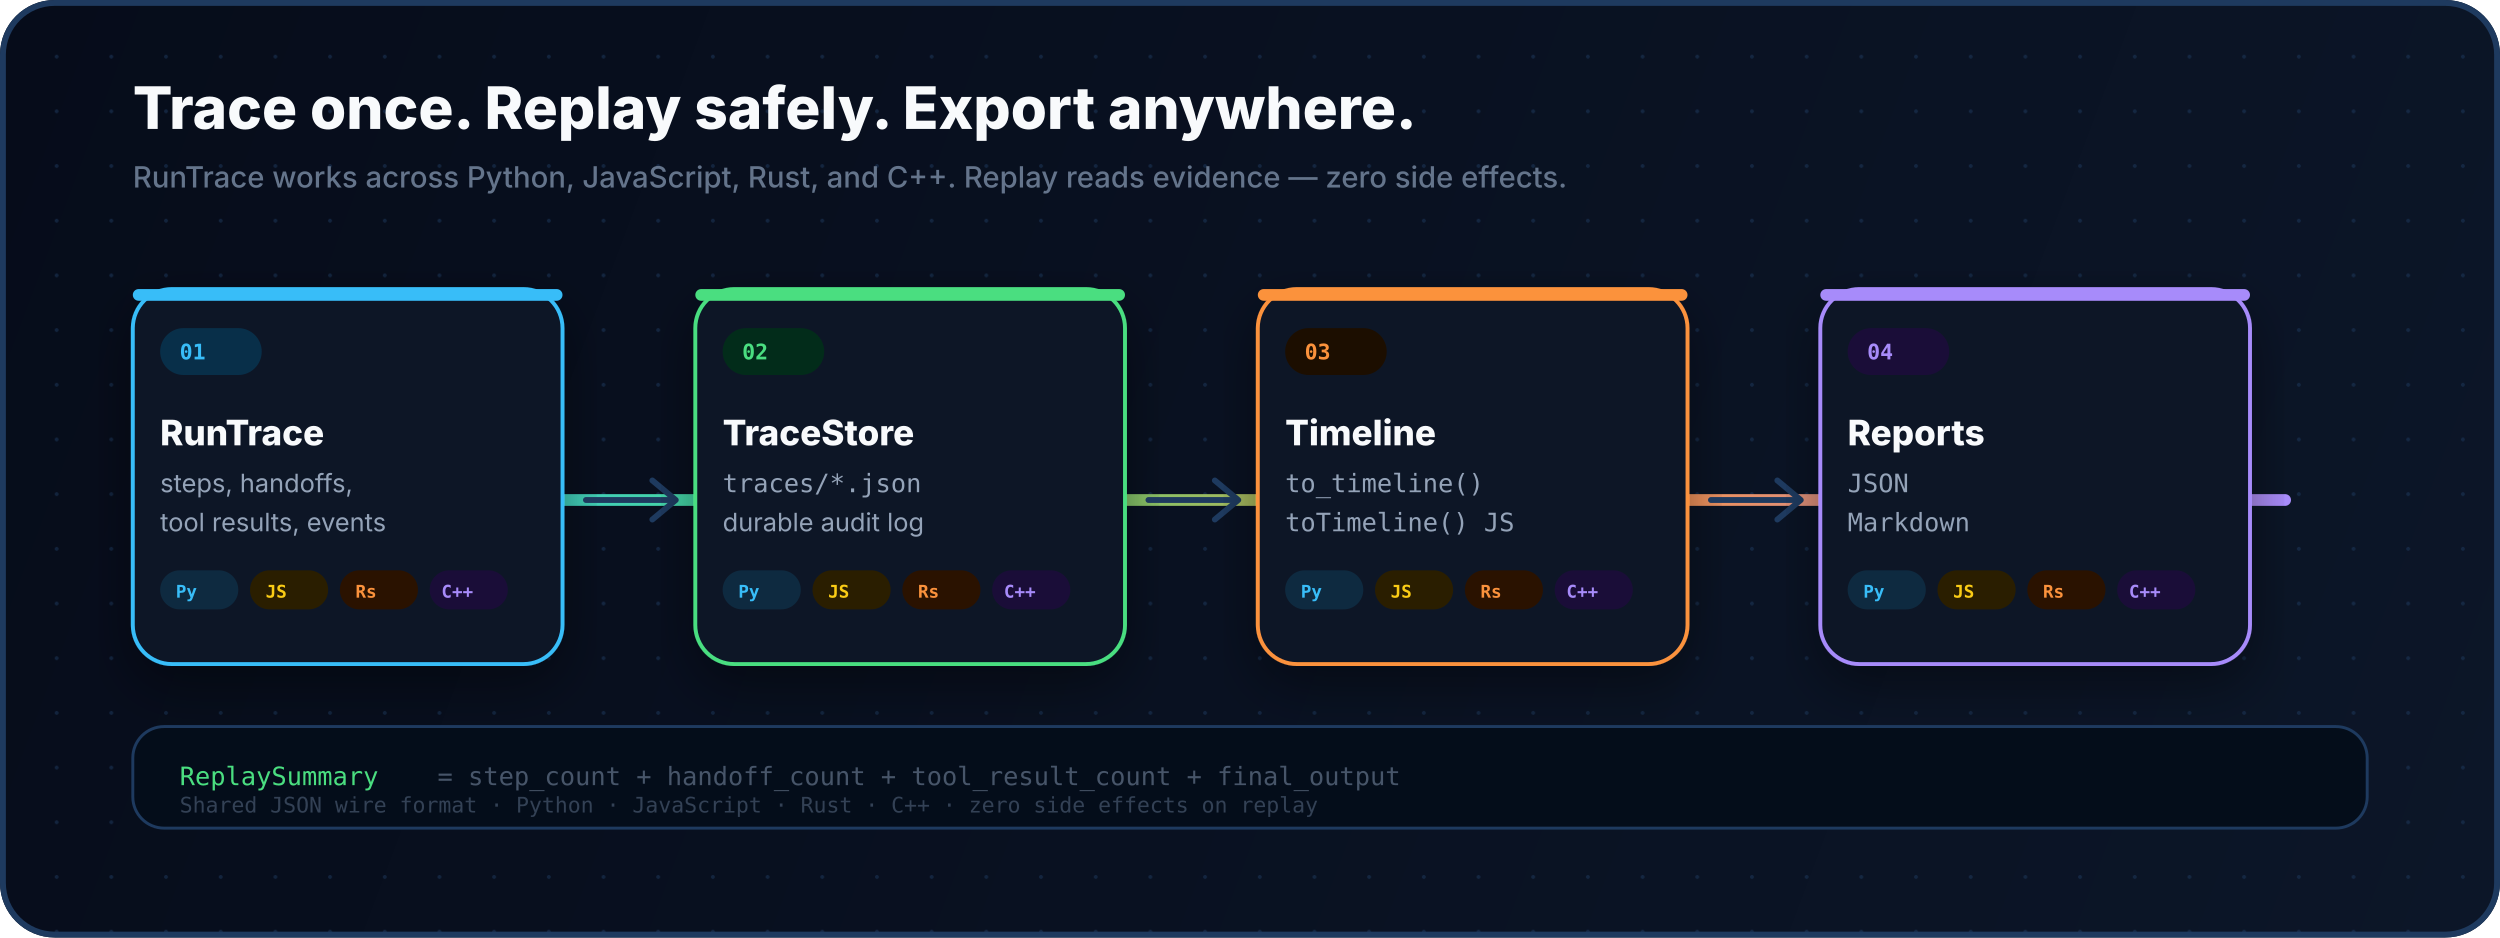
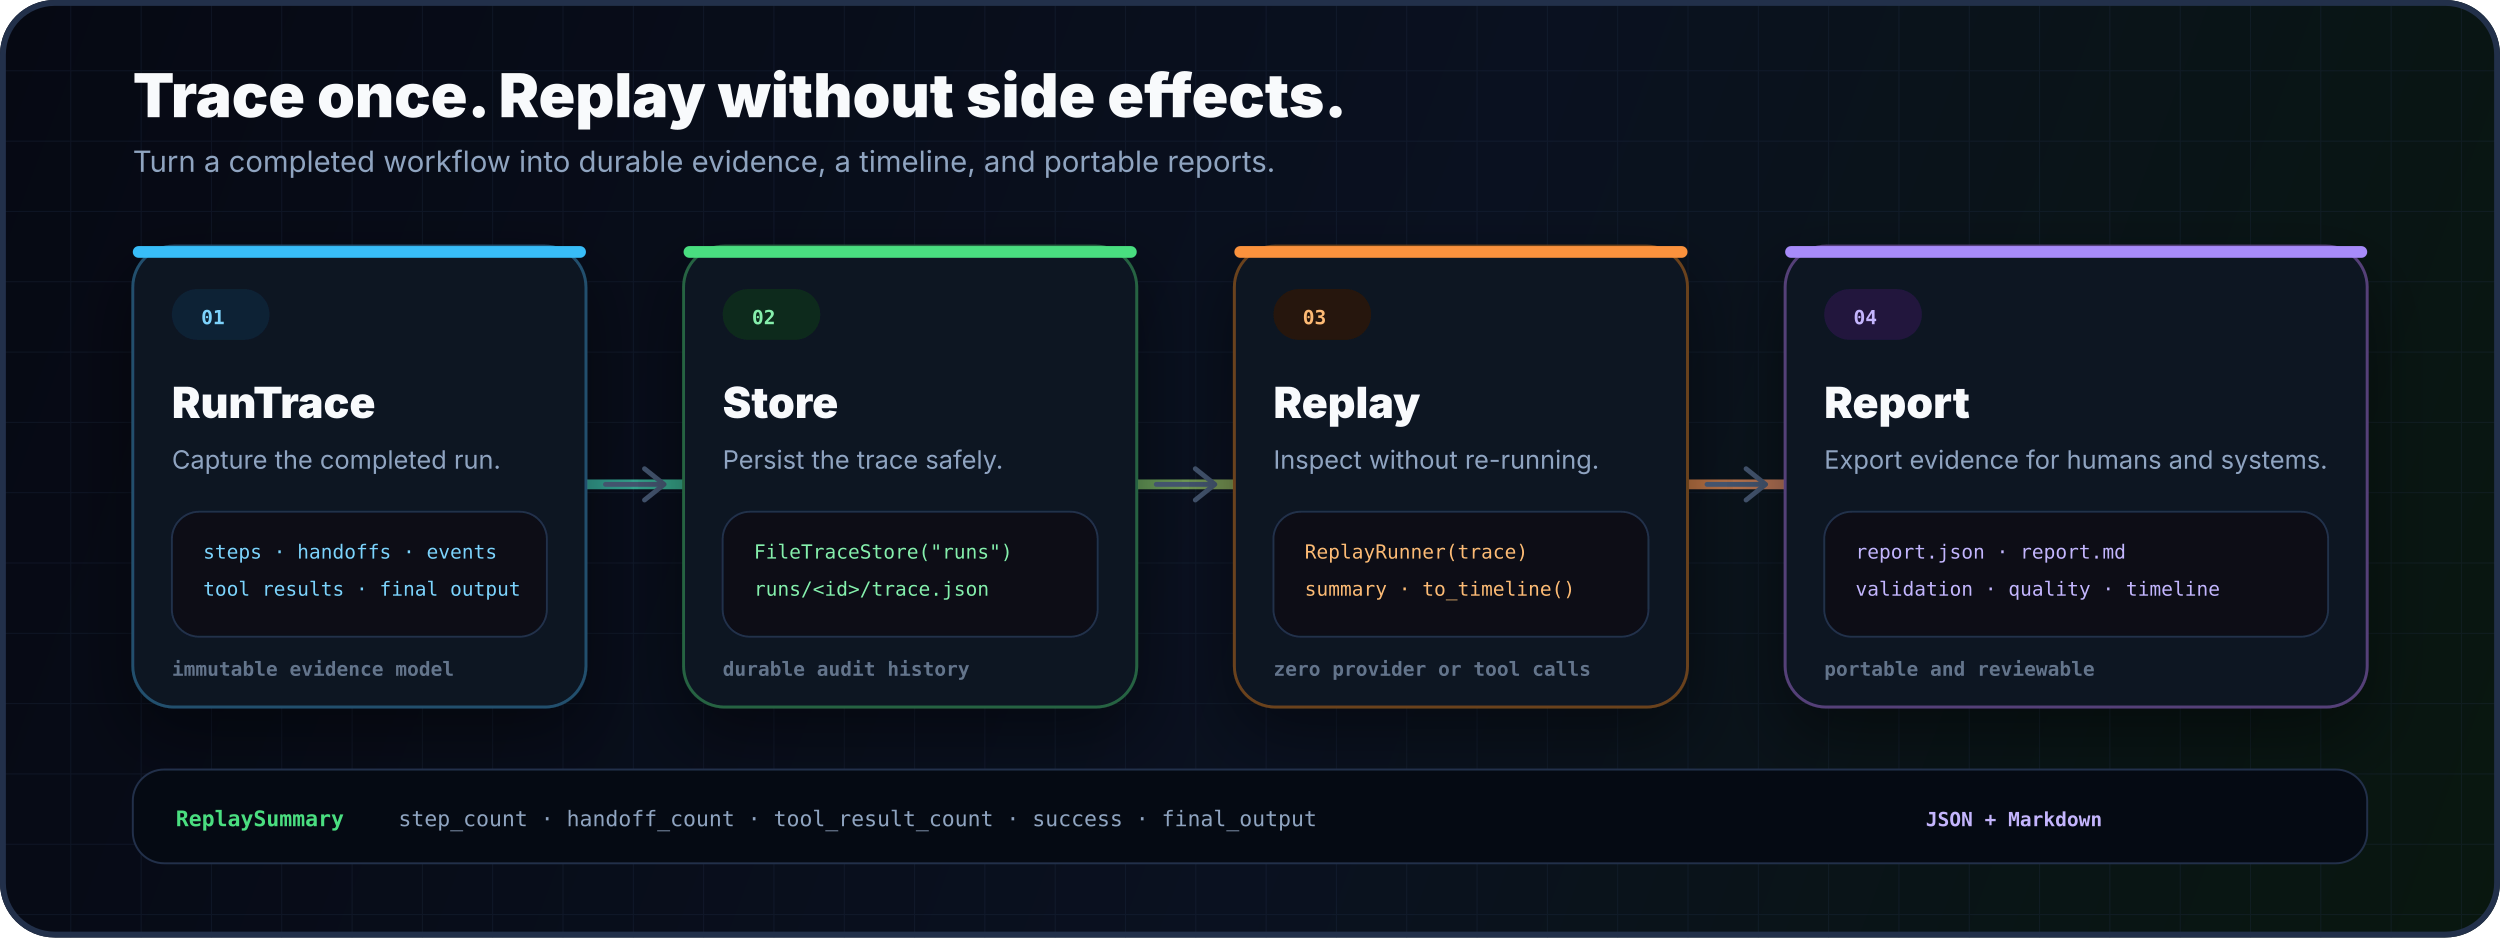
<svg xmlns="http://www.w3.org/2000/svg" width="1280" height="480" viewBox="0 0 1280 480" role="img" aria-labelledby="title desc">
  <defs>
    <linearGradient id="bg" x1="0" y1="0" x2="1280" y2="480" gradientUnits="userSpaceOnUse">
-       <stop stop-color="#060c1a" />
-       <stop offset="1" stop-color="#0c1628" />
+       <stop stop-color="#060913" />
+       <stop offset="0.55" stop-color="#0a1120" />
+       <stop offset="1" stop-color="#09170f" />
    </linearGradient>
-     <linearGradient id="pipe" x1="0" y1="0" x2="1" y2="0">
+     <linearGradient id="accent" x1="108" y1="0" x2="1172" y2="0" gradientUnits="userSpaceOnUse">
      <stop stop-color="#38bdf8" />
-       <stop offset="0.33" stop-color="#4ade80" />
-       <stop offset="0.66" stop-color="#fb923c" />
+       <stop offset="0.34" stop-color="#4ade80" />
+       <stop offset="0.68" stop-color="#fb923c" />
      <stop offset="1" stop-color="#a78bfa" />
    </linearGradient>
-     <linearGradient id="pipeH" x1="110" y1="0" x2="1170" y2="0" gradientUnits="userSpaceOnUse">
-       <stop stop-color="#38bdf8" />
-       <stop offset="0.33" stop-color="#4ade80" />
-       <stop offset="0.66" stop-color="#fb923c" />
-       <stop offset="1" stop-color="#a78bfa" />
-     </linearGradient>
-     <filter id="shadow" x="-8%" y="-10%" width="116%" height="126%">
-       <feDropShadow dx="0" dy="10" stdDeviation="14" flood-color="#000" flood-opacity="0.4" />
+     <pattern id="grid" width="36" height="36" patternUnits="userSpaceOnUse">
+       <path d="M36 0H0V36" fill="none" stroke="#21304a" stroke-opacity="0.28" />
+     </pattern>
+     <filter id="shadow" x="-10%" y="-12%" width="120%" height="134%">
+       <feDropShadow dx="0" dy="15" stdDeviation="18" flood-color="#000" flood-opacity="0.42" />
    </filter>
-     <pattern id="dots" width="28" height="28" patternUnits="userSpaceOnUse">
-       <circle cx="1" cy="1" r="1" fill="#1e3a5f" fill-opacity="0.5" />
-     </pattern>
    <style>
-       .f { font-family: Inter, ui-sans-serif, system-ui, sans-serif; }
-       .m { font-family: ui-monospace, "SFMono-Regular", Menlo, Consolas, monospace; }
+       .sans { font-family: Inter, ui-sans-serif, system-ui, -apple-system, BlinkMacSystemFont, "Segoe UI", sans-serif; }
+       .mono { font-family: ui-monospace, "SFMono-Regular", Menlo, Consolas, monospace; }
    </style>
  </defs>
  <rect width="1280" height="480" rx="28" fill="url(#bg)" />
-   <rect width="1280" height="480" rx="28" fill="url(#dots)" />
-   <rect x="1.5" y="1.5" width="1277" height="477" rx="26.5" fill="none" stroke="#1e3a5f" stroke-width="3" />
-   <text x="68" y="66" class="f" font-size="30" font-weight="800" fill="#f8fafc">Trace once. Replay safely. Export anywhere.</text>
-   <text x="68" y="96" class="f" font-size="15" font-weight="500" fill="#64748b">RunTrace works across Python, JavaScript, Rust, and C++. Replay reads evidence — zero side effects.</text>
-   <line x1="110" y1="256" x2="1170" y2="256" stroke="url(#pipeH)" stroke-width="6" stroke-linecap="round" />
-   <g transform="translate(68 148)">
-     <rect width="220" height="192" rx="20" fill="#0a1428" stroke="#38bdf8" stroke-width="2" filter="url(#shadow)" />
-     <rect width="220" height="6" rx="3" fill="#38bdf8" />
-     <rect x="14" y="20" width="52" height="24" rx="12" fill="#082f49" />
-     <text x="24" y="36" class="m" font-size="11" font-weight="800" fill="#38bdf8">01</text>
-     <text x="14" y="80" class="f" font-size="18" font-weight="800" fill="#f8fafc">RunTrace</text>
-     <text x="14" y="104" class="f" font-size="13" fill="#94a3b8">steps, handoffs,</text>
-     <text x="14" y="124" class="f" font-size="13" fill="#94a3b8">tool results, events</text>
-     <g transform="translate(14 144)">
-       <rect width="40" height="20" rx="10" fill="#0e2a40" />
-       <text x="8" y="14" class="m" font-size="9" font-weight="800" fill="#38bdf8">Py</text>
-       <rect x="46" width="40" height="20" rx="10" fill="#2a1e00" />
-       <text x="54" y="14" class="m" font-size="9" font-weight="800" fill="#facc15">JS</text>
-       <rect x="92" width="40" height="20" rx="10" fill="#2a1200" />
-       <text x="100" y="14" class="m" font-size="9" font-weight="800" fill="#fb923c">Rs</text>
-       <rect x="138" width="40" height="20" rx="10" fill="#1a0d38" />
-       <text x="144" y="14" class="m" font-size="9" font-weight="800" fill="#a78bfa">C++</text>
+   <rect width="1280" height="480" rx="28" fill="url(#grid)" />
+   <rect x="1.5" y="1.5" width="1277" height="477" rx="26.5" fill="none" stroke="#22304a" stroke-width="3" />
+   <text x="68" y="60" class="sans" font-size="31" font-weight="850" fill="#f8fafc">Trace once. Replay without side effects.</text>
+   <text x="68" y="88" class="sans" font-size="15" fill="#8fa4c0">Turn a completed workflow into durable evidence, a timeline, and portable reports.</text>
+   <line x1="118" y1="248" x2="1162" y2="248" stroke="url(#accent)" stroke-width="5" stroke-linecap="round" opacity="0.75" />
+   <g transform="translate(68 126)" filter="url(#shadow)">
+     <rect width="232" height="236" rx="21" fill="#0b1424" stroke="#24506d" stroke-width="1.5" />
+     <rect width="232" height="6" rx="3" fill="#38bdf8" />
+     <rect x="20" y="22" width="50" height="26" rx="13" fill="#0d2234" />
+     <text x="35" y="40" class="mono" font-size="10" font-weight="800" fill="#7dd3fc">01</text>
+     <text x="20" y="88" class="sans" font-size="22" font-weight="850" fill="#f8fafc">RunTrace</text>
+     <text x="20" y="114" class="sans" font-size="13" fill="#8fa4c0">Capture the completed run.</text>
+     <g transform="translate(20 136)">
+       <rect width="192" height="64" rx="14" fill="#070c15" stroke="#22304a" />
+       <text x="16" y="24" class="mono" font-size="10" fill="#7dd3fc">steps · handoffs · events</text>
+       <text x="16" y="43" class="mono" font-size="10" fill="#7dd3fc">tool results · final output</text>
    </g>
+     <text x="20" y="220" class="mono" font-size="10" font-weight="700" fill="#64748b">immutable evidence model</text>
  </g>
-   <path d="M300 256 L344 256" stroke="#1e3a5f" stroke-width="3" stroke-linecap="round" />
-   <path d="M334 246 L346 256 L334 266" stroke="#1e3a5f" stroke-width="3" fill="none" stroke-linecap="round" stroke-linejoin="round" />
-   <g transform="translate(356 148)">
-     <rect width="220" height="192" rx="20" fill="#0a1428" stroke="#4ade80" stroke-width="2" filter="url(#shadow)" />
-     <rect width="220" height="6" rx="3" fill="#4ade80" />
-     <rect x="14" y="20" width="52" height="24" rx="12" fill="#022c1a" />
-     <text x="24" y="36" class="m" font-size="11" font-weight="800" fill="#4ade80">02</text>
-     <text x="14" y="80" class="f" font-size="18" font-weight="800" fill="#f8fafc">TraceStore</text>
-     <text x="14" y="104" class="m" font-size="13" fill="#94a3b8">traces/*.json</text>
-     <text x="14" y="124" class="f" font-size="13" fill="#94a3b8">durable audit log</text>
-     <g transform="translate(14 144)">
-       <rect width="40" height="20" rx="10" fill="#0e2a40" />
-       <text x="8" y="14" class="m" font-size="9" font-weight="800" fill="#38bdf8">Py</text>
-       <rect x="46" width="40" height="20" rx="10" fill="#2a1e00" />
-       <text x="54" y="14" class="m" font-size="9" font-weight="800" fill="#facc15">JS</text>
-       <rect x="92" width="40" height="20" rx="10" fill="#2a1200" />
-       <text x="100" y="14" class="m" font-size="9" font-weight="800" fill="#fb923c">Rs</text>
-       <rect x="138" width="40" height="20" rx="10" fill="#1a0d38" />
-       <text x="144" y="14" class="m" font-size="9" font-weight="800" fill="#a78bfa">C++</text>
+   <path d="M310 248H338" stroke="#43546e" stroke-width="2.5" stroke-linecap="round" />
+   <path d="M330 240L340 248L330 256" fill="none" stroke="#43546e" stroke-width="2.5" stroke-linecap="round" stroke-linejoin="round" />
+   <g transform="translate(350 126)" filter="url(#shadow)">
+     <rect width="232" height="236" rx="21" fill="#0b1424" stroke="#286442" stroke-width="1.5" />
+     <rect width="232" height="6" rx="3" fill="#4ade80" />
+     <rect x="20" y="22" width="50" height="26" rx="13" fill="#0b2b1c" />
+     <text x="35" y="40" class="mono" font-size="10" font-weight="800" fill="#86efac">02</text>
+     <text x="20" y="88" class="sans" font-size="22" font-weight="850" fill="#f8fafc">Store</text>
+     <text x="20" y="114" class="sans" font-size="13" fill="#8fa4c0">Persist the trace safely.</text>
+     <g transform="translate(20 136)">
+       <rect width="192" height="64" rx="14" fill="#070c15" stroke="#22304a" />
+       <text x="16" y="24" class="mono" font-size="10" fill="#86efac">FileTraceStore("runs")</text>
+       <text x="16" y="43" class="mono" font-size="10" fill="#86efac">runs/&lt;id&gt;/trace.json</text>
    </g>
+     <text x="20" y="220" class="mono" font-size="10" font-weight="700" fill="#64748b">durable audit history</text>
  </g>
-   <path d="M588 256 L632 256" stroke="#1e3a5f" stroke-width="3" stroke-linecap="round" />
-   <path d="M622 246 L634 256 L622 266" stroke="#1e3a5f" stroke-width="3" fill="none" stroke-linecap="round" stroke-linejoin="round" />
-   <g transform="translate(644 148)">
-     <rect width="220" height="192" rx="20" fill="#0a1428" stroke="#fb923c" stroke-width="2" filter="url(#shadow)" />
-     <rect width="220" height="6" rx="3" fill="#fb923c" />
-     <rect x="14" y="20" width="52" height="24" rx="12" fill="#1c0e00" />
-     <text x="24" y="36" class="m" font-size="11" font-weight="800" fill="#fb923c">03</text>
-     <text x="14" y="80" class="f" font-size="18" font-weight="800" fill="#f8fafc">Timeline</text>
-     <text x="14" y="104" class="m" font-size="13" fill="#94a3b8">to_timeline()</text>
-     <text x="14" y="124" class="m" font-size="13" fill="#94a3b8">toTimeline() JS</text>
-     <g transform="translate(14 144)">
-       <rect width="40" height="20" rx="10" fill="#0e2a40" />
-       <text x="8" y="14" class="m" font-size="9" font-weight="800" fill="#38bdf8">Py</text>
-       <rect x="46" width="40" height="20" rx="10" fill="#2a1e00" />
-       <text x="54" y="14" class="m" font-size="9" font-weight="800" fill="#facc15">JS</text>
-       <rect x="92" width="40" height="20" rx="10" fill="#2a1200" />
-       <text x="100" y="14" class="m" font-size="9" font-weight="800" fill="#fb923c">Rs</text>
-       <rect x="138" width="40" height="20" rx="10" fill="#1a0d38" />
-       <text x="144" y="14" class="m" font-size="9" font-weight="800" fill="#a78bfa">C++</text>
+   <path d="M592 248H620" stroke="#43546e" stroke-width="2.5" stroke-linecap="round" />
+   <path d="M612 240L622 248L612 256" fill="none" stroke="#43546e" stroke-width="2.5" stroke-linecap="round" stroke-linejoin="round" />
+   <g transform="translate(632 126)" filter="url(#shadow)">
+     <rect width="232" height="236" rx="21" fill="#0b1424" stroke="#6a421f" stroke-width="1.5" />
+     <rect width="232" height="6" rx="3" fill="#fb923c" />
+     <rect x="20" y="22" width="50" height="26" rx="13" fill="#27150b" />
+     <text x="35" y="40" class="mono" font-size="10" font-weight="800" fill="#fdba74">03</text>
+     <text x="20" y="88" class="sans" font-size="22" font-weight="850" fill="#f8fafc">Replay</text>
+     <text x="20" y="114" class="sans" font-size="13" fill="#8fa4c0">Inspect without re-running.</text>
+     <g transform="translate(20 136)">
+       <rect width="192" height="64" rx="14" fill="#070c15" stroke="#22304a" />
+       <text x="16" y="24" class="mono" font-size="10" fill="#fdba74">ReplayRunner(trace)</text>
+       <text x="16" y="43" class="mono" font-size="10" fill="#fdba74">summary · to_timeline()</text>
    </g>
+     <text x="20" y="220" class="mono" font-size="10" font-weight="700" fill="#64748b">zero provider or tool calls</text>
  </g>
-   <path d="M876 256 L920 256" stroke="#1e3a5f" stroke-width="3" stroke-linecap="round" />
-   <path d="M910 246 L922 256 L910 266" stroke="#1e3a5f" stroke-width="3" fill="none" stroke-linecap="round" stroke-linejoin="round" />
-   <g transform="translate(932 148)">
-     <rect width="220" height="192" rx="20" fill="#0a1428" stroke="#a78bfa" stroke-width="2" filter="url(#shadow)" />
-     <rect width="220" height="6" rx="3" fill="#a78bfa" />
-     <rect x="14" y="20" width="52" height="24" rx="12" fill="#1a0d38" />
-     <text x="24" y="36" class="m" font-size="11" font-weight="800" fill="#a78bfa">04</text>
-     <text x="14" y="80" class="f" font-size="18" font-weight="800" fill="#f8fafc">Reports</text>
-     <text x="14" y="104" class="m" font-size="13" fill="#94a3b8">JSON</text>
-     <text x="14" y="124" class="m" font-size="13" fill="#94a3b8">Markdown</text>
-     <g transform="translate(14 144)">
-       <rect width="40" height="20" rx="10" fill="#0e2a40" />
-       <text x="8" y="14" class="m" font-size="9" font-weight="800" fill="#38bdf8">Py</text>
-       <rect x="46" width="40" height="20" rx="10" fill="#2a1e00" />
-       <text x="54" y="14" class="m" font-size="9" font-weight="800" fill="#facc15">JS</text>
-       <rect x="92" width="40" height="20" rx="10" fill="#2a1200" />
-       <text x="100" y="14" class="m" font-size="9" font-weight="800" fill="#fb923c">Rs</text>
-       <rect x="138" width="40" height="20" rx="10" fill="#1a0d38" />
-       <text x="144" y="14" class="m" font-size="9" font-weight="800" fill="#a78bfa">C++</text>
+   <path d="M874 248H902" stroke="#43546e" stroke-width="2.5" stroke-linecap="round" />
+   <path d="M894 240L904 248L894 256" fill="none" stroke="#43546e" stroke-width="2.5" stroke-linecap="round" stroke-linejoin="round" />
+   <g transform="translate(914 126)" filter="url(#shadow)">
+     <rect width="298" height="236" rx="21" fill="#0b1424" stroke="#554178" stroke-width="1.5" />
+     <rect width="298" height="6" rx="3" fill="#a78bfa" />
+     <rect x="20" y="22" width="50" height="26" rx="13" fill="#22143d" />
+     <text x="35" y="40" class="mono" font-size="10" font-weight="800" fill="#c4b5fd">04</text>
+     <text x="20" y="88" class="sans" font-size="22" font-weight="850" fill="#f8fafc">Report</text>
+     <text x="20" y="114" class="sans" font-size="13" fill="#8fa4c0">Export evidence for humans and systems.</text>
+     <g transform="translate(20 136)">
+       <rect width="258" height="64" rx="14" fill="#070c15" stroke="#22304a" />
+       <text x="16" y="24" class="mono" font-size="10" fill="#c4b5fd">report.json · report.md</text>
+       <text x="16" y="43" class="mono" font-size="10" fill="#c4b5fd">validation · quality · timeline</text>
    </g>
+     <text x="20" y="220" class="mono" font-size="10" font-weight="700" fill="#64748b">portable and reviewable</text>
  </g>
-   <rect x="68" y="372" width="1144" height="52" rx="16" fill="#040d1a" stroke="#1e3a5f" stroke-width="1.5" />
-   <text x="92" y="402" class="m" font-size="13" fill="#4ade80">ReplaySummary</text>
-   <text x="224" y="402" class="m" font-size="13" fill="#475569"> = step_count + handoff_count + tool_result_count + final_output</text>
-   <text x="92" y="416" class="m" font-size="11" fill="#334155">Shared JSON wire format · Python · JavaScript · Rust · C++ · zero side effects on replay</text>
+   <g transform="translate(68 394)">
+     <rect width="1144" height="48" rx="16" fill="#050a13" stroke="#22304a" />
+     <text x="22" y="29" class="mono" font-size="11" font-weight="700" fill="#4ade80">ReplaySummary</text>
+     <text x="136" y="29" class="mono" font-size="11" fill="#8fa4c0">step_count · handoff_count · tool_result_count · success · final_output</text>
+     <text x="918" y="29" class="mono" font-size="10" font-weight="700" fill="#c4b5fd">JSON + Markdown</text>
+   </g>
</svg>
